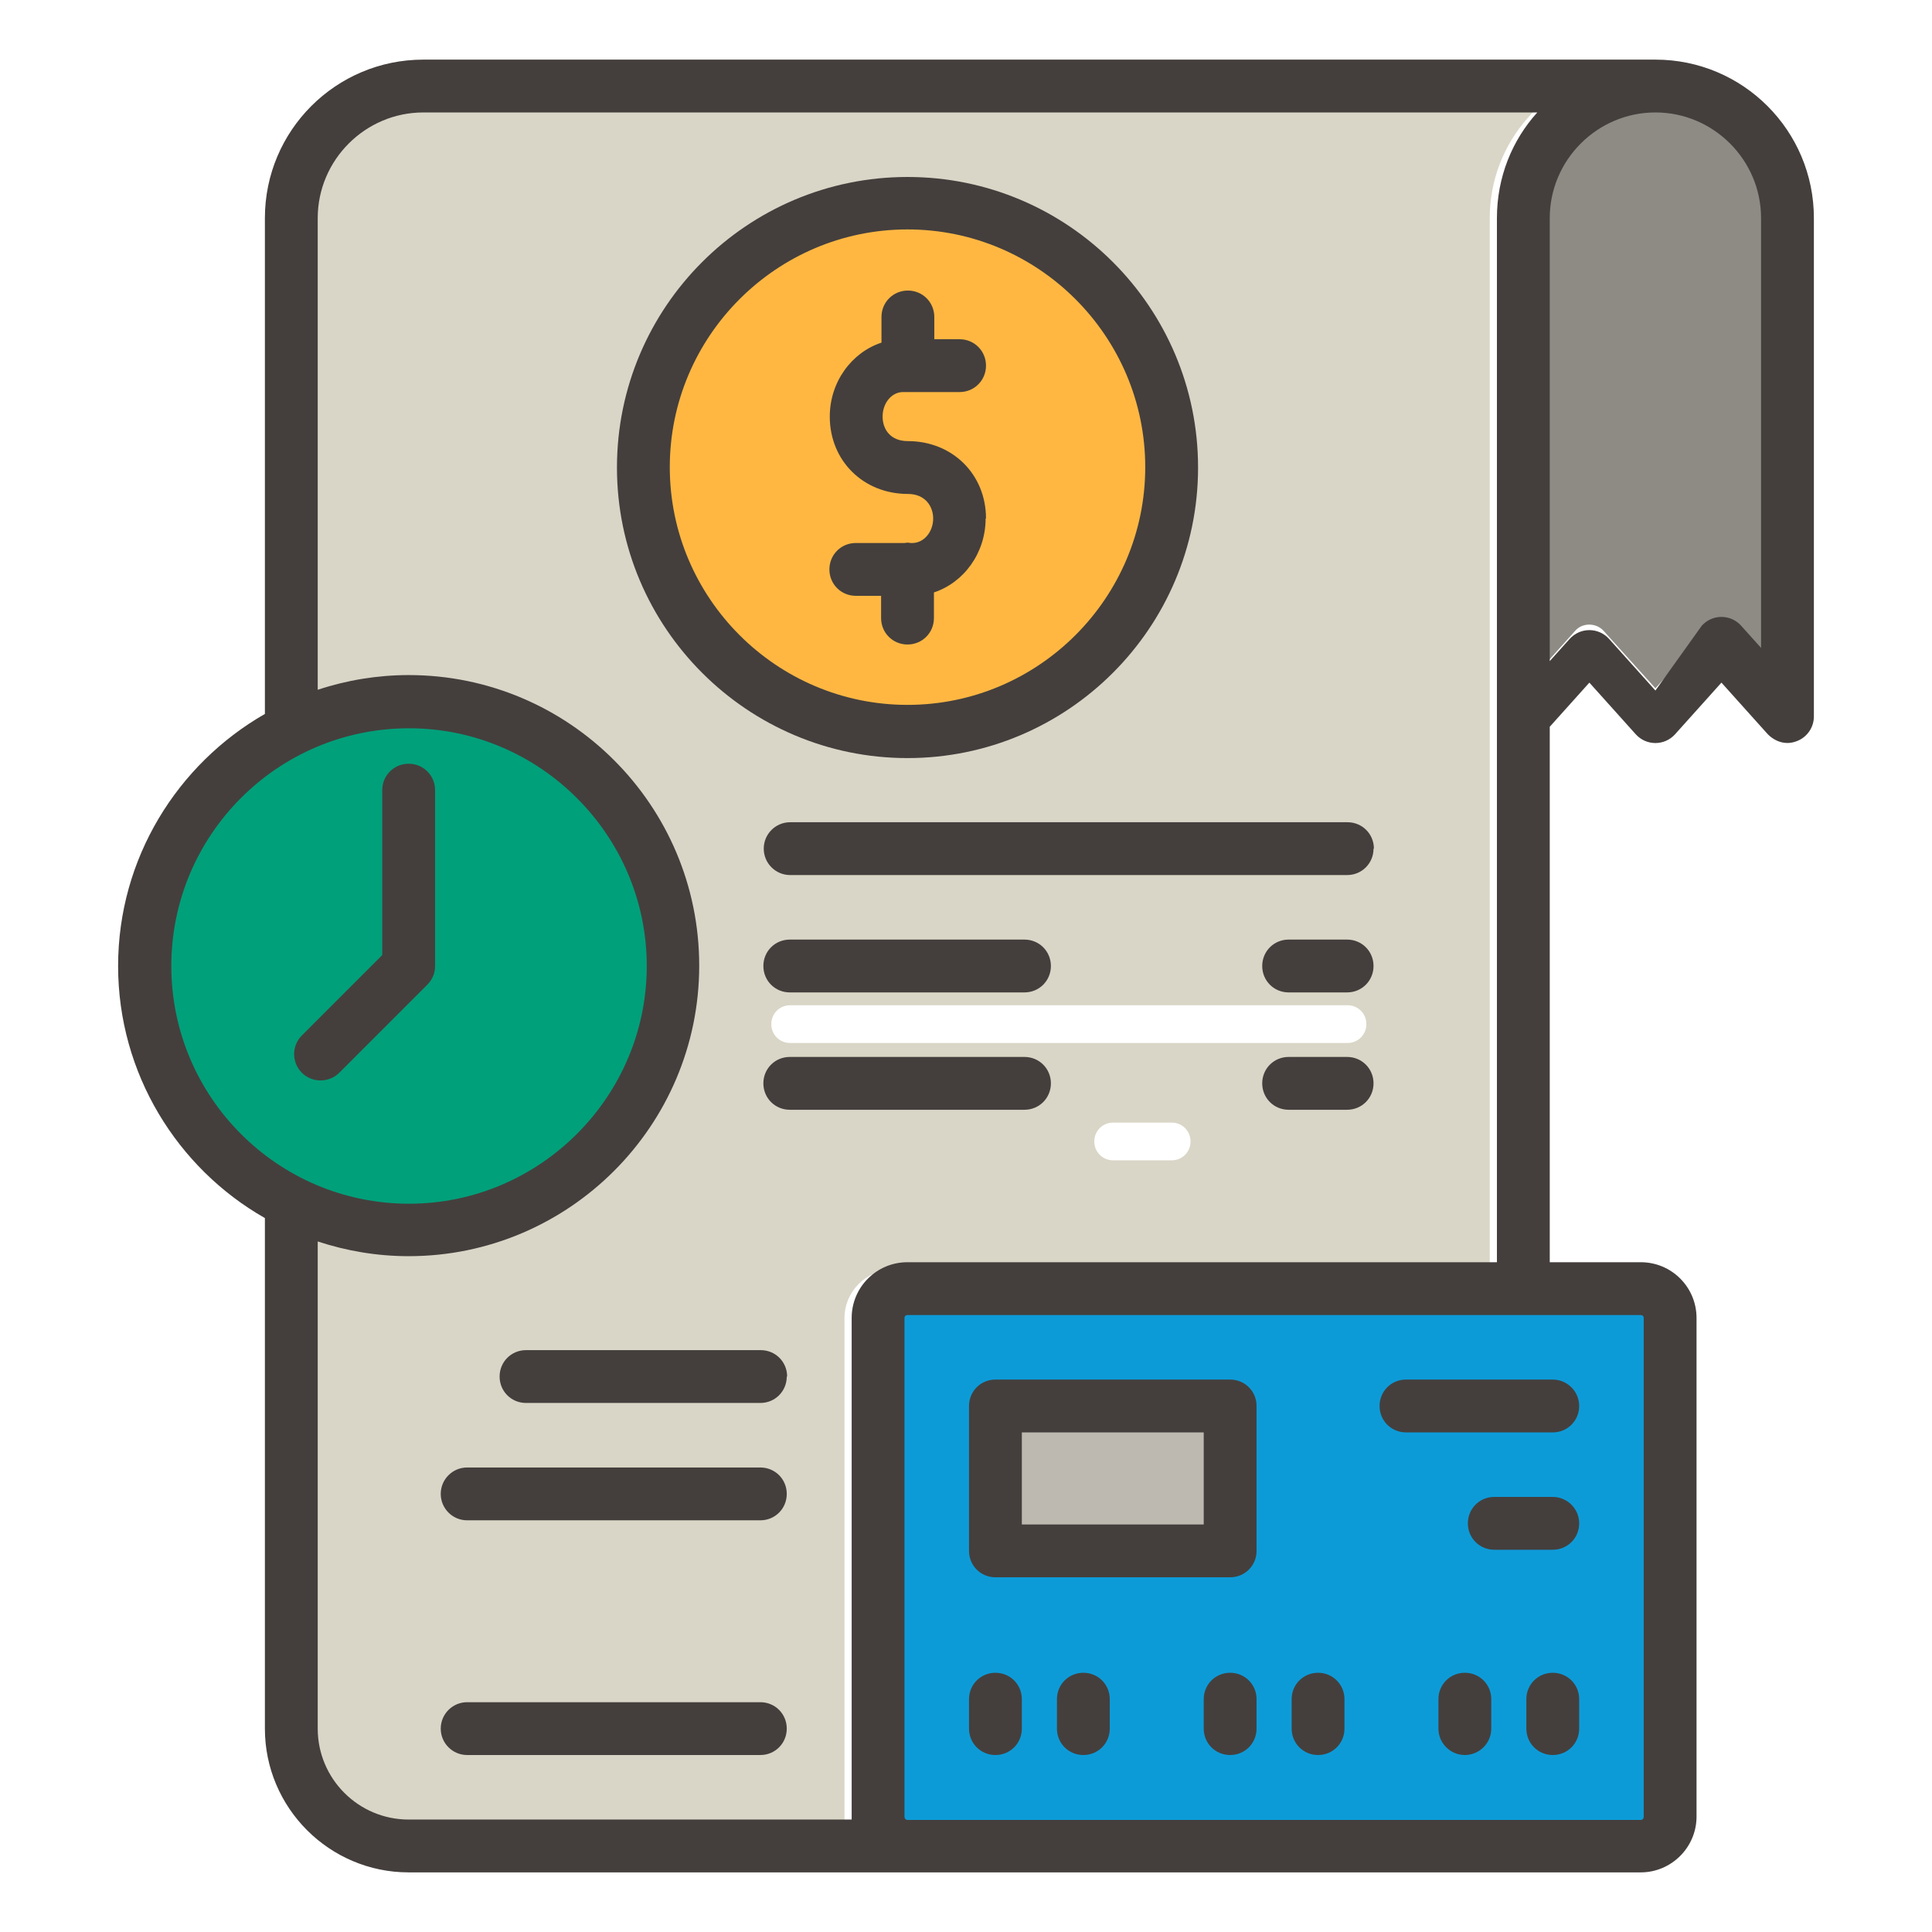
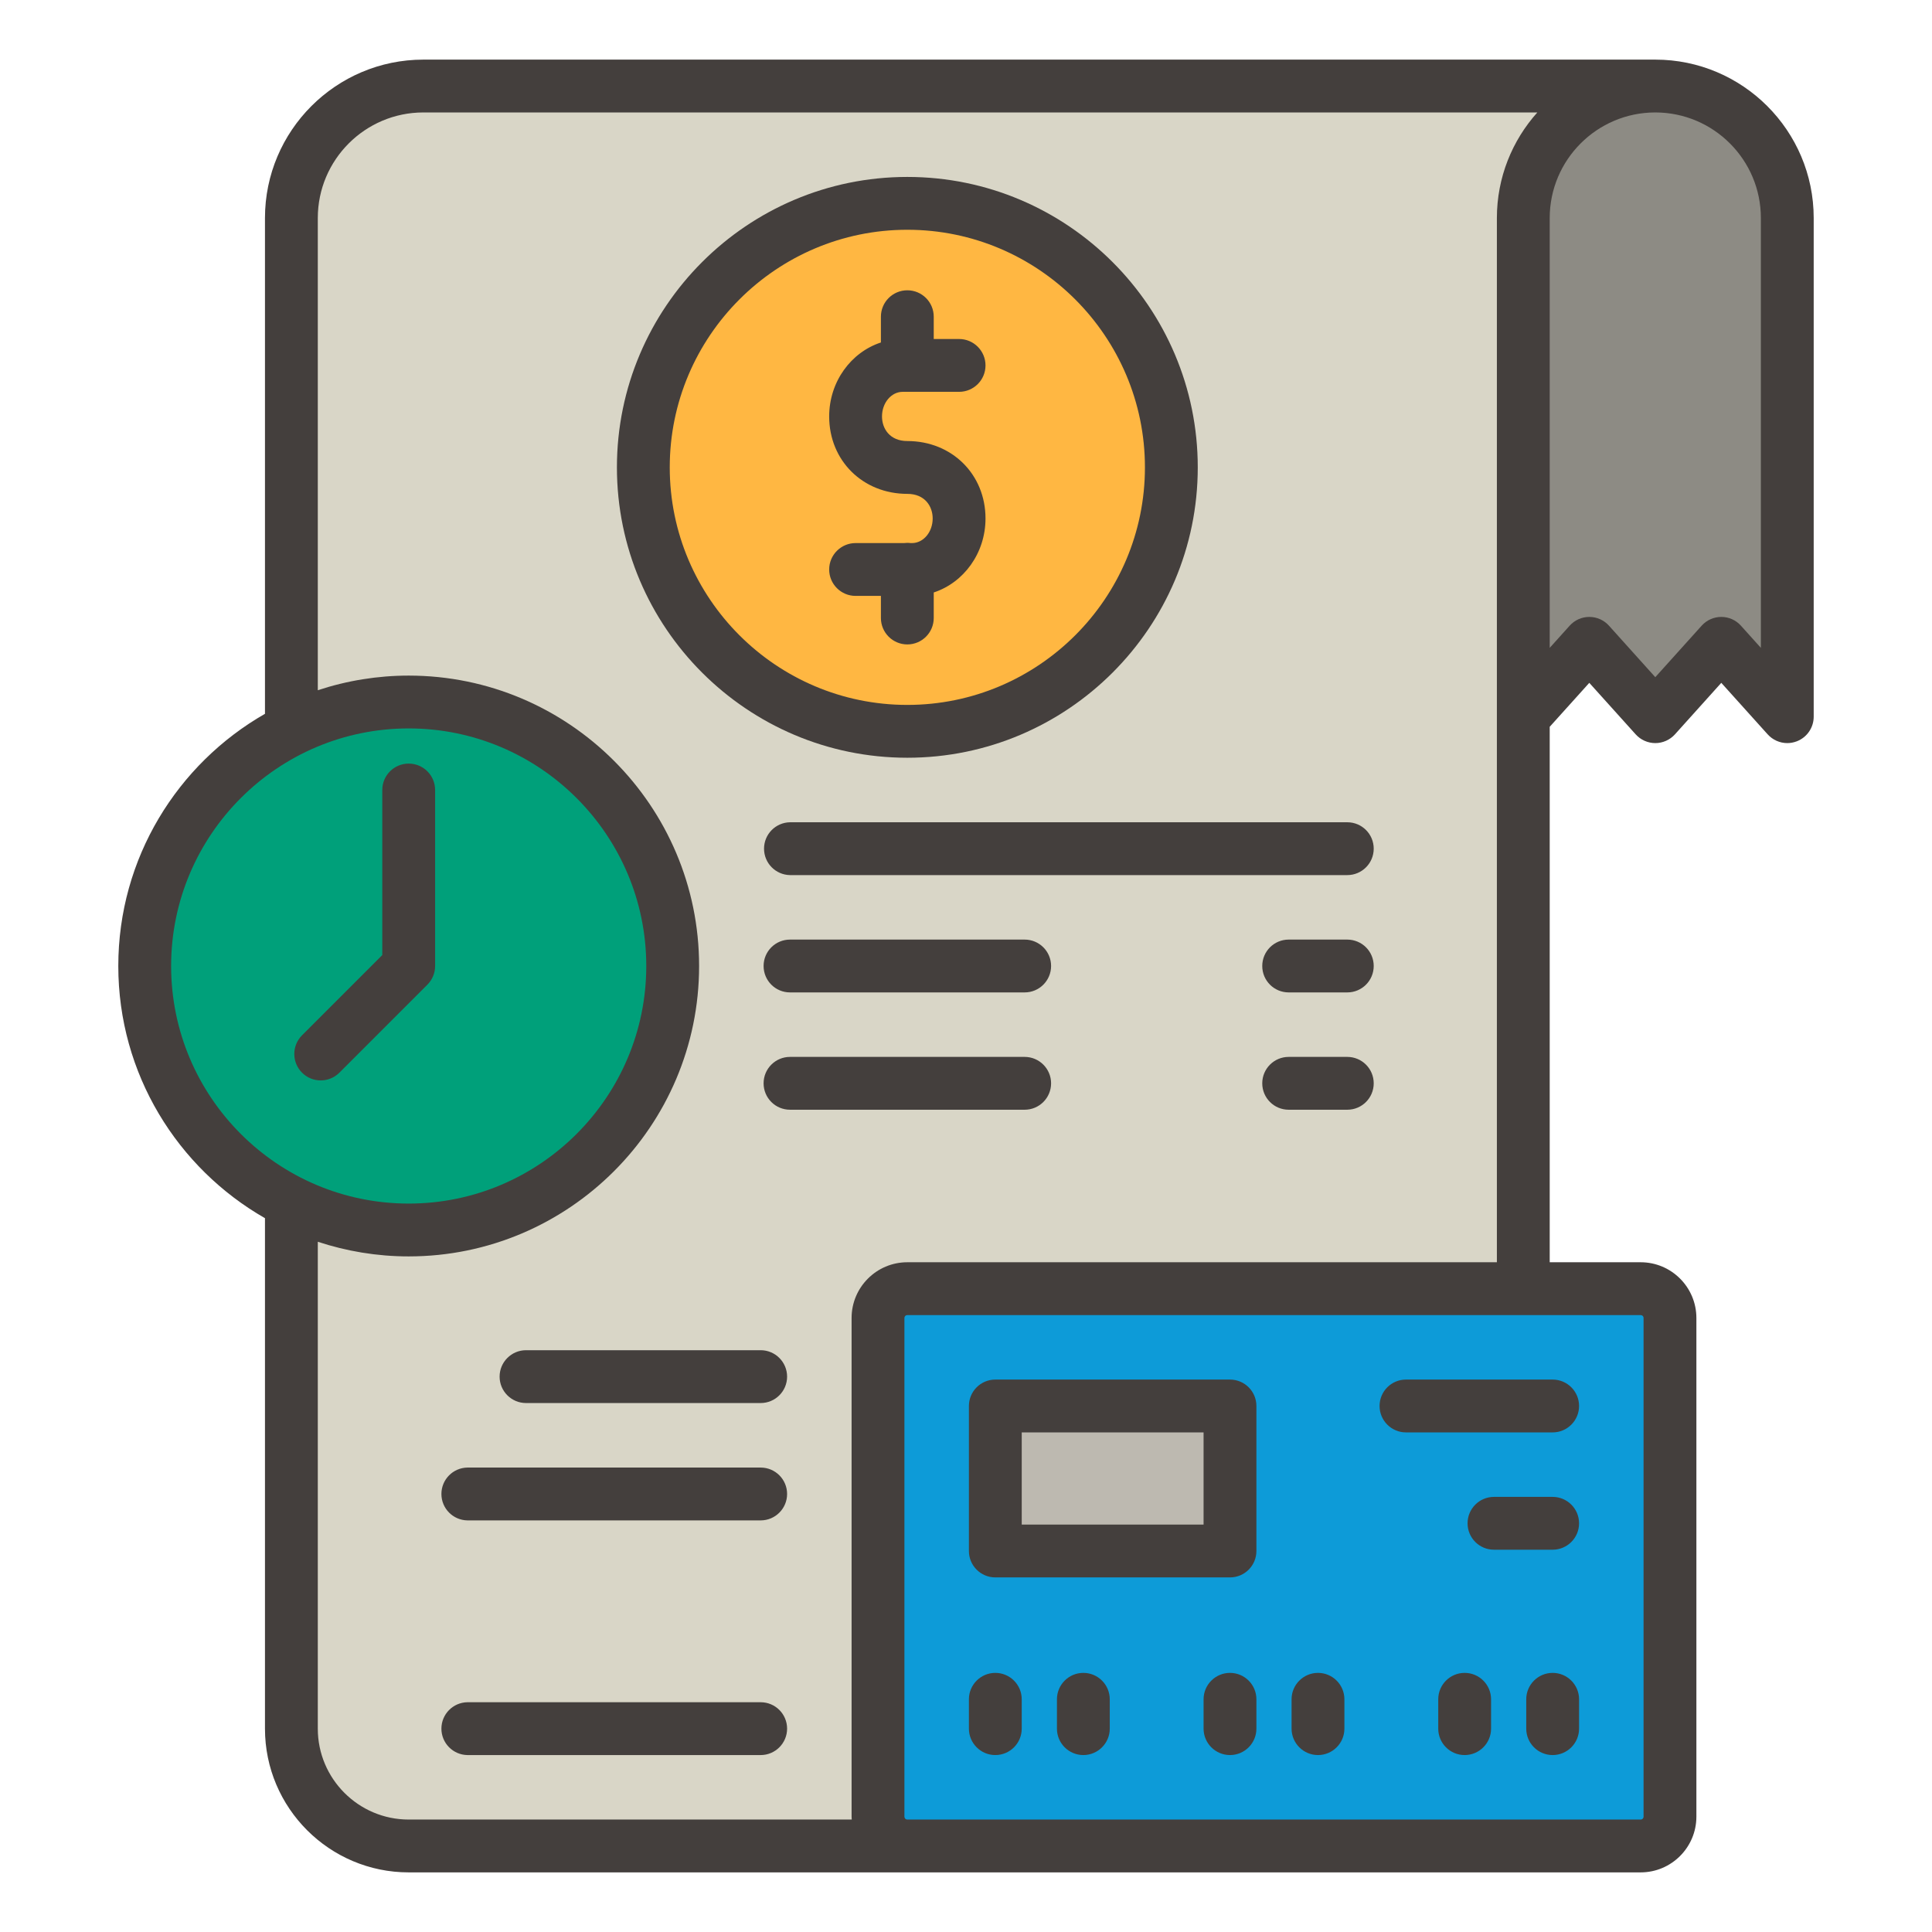
- <svg xmlns="http://www.w3.org/2000/svg" viewBox="0 0 512 512" width="512" height="512">
-   <path fill="#00a07a" d="M108.3 191a65 65 0 1 0 0 130 65 65 0 0 0 0-130zm5 18.4V256c0 1.3-.5 2.6-1.5 3.5l-23.3 23.3c-1.9 1.9-5.1 1.9-7 0a5 5 0 0 1-1.5-3.5c0-1.4.5-2.6 1.5-3.5l21.8-21.9V209.4c0-2.8 2.3-5 5-5s5 2.2 5 5z" />
-   <path fill="#ffb742" d="M240.5 58.9c-35.9 0-65 29.1-65 65s29.1 65 65 65 65-29.2 65-65-29.2-65-65-65zm13.7 43h-15c-4.1 0-7.5 3.8-7.5 8.5 0 4.1 2.7 8.5 8.7 8.5 10.7 0 18.7 8 18.7 18.5 0 8.2-5 15.3-12.3 17.7l-1.4.5v8.2c0 2.8-2.2 5-5 5s-5-2.2-5-5v-7.9h-8.7c-2.8 0-5-2.2-5-5s2.2-5 5-5h12.9l.2-.1c.4 0 .9 0 1.3 0l.6.1c4.1 0 7.5-3.9 7.5-8.6 0-4.1-2.7-8.5-8.7-8.5-10.7 0-18.7-8-18.7-18.5 0-8.1 5.1-15.3 12.3-17.7l1.4-.5V84c0-2.8 2.2-5 5-5s5 2.2 5 5v7.9h8.7c2.8 0 5 2.2 5 5s-2.2 5-5 5z" />
-   <path fill="#8d8b84" d="M438.7 27.8c-16.5 0-30 13.5-30 30v119.1l8.8-9.8c1.9-2.1 5.4-2.1 7.4 0l13.8 15.3 13.8-15.3c2-2.2 5.4-2.2 7.4 0l8.8 9.8V57.8c0-16.5-13.5-30-30-30z" />
-   <path fill="#d9d6c7" d="M112.2 27.8c-16.5 0-30 13.5-30 30v127.9l2.6-.9a74.7 74.7 0 0 1 23.5-3.8c41.3 0 75 33.6 75 75s-33.7 75-75 75a74.8 74.8 0 0 1-23.5-3.8l-2.6-.9v131.8c0 14.4 11.7 26.1 26.1 26.1h115.6l-.1-2.1v-.7c0-.1 0-.2 0-.3V349.3c0-7 5.7-12.8 12.8-12.8h158.2V57.8c0-9.9 3.6-19.3 10.2-26.7l3-3.3zm128.3 171c-41.3 0-75-33.6-75-74.9 0-41.4 33.7-75 75-75s75 33.6 75 75-33.7 74.9-75 74.9zm31.1 62.2h-62.2c-2.8 0-5-2.2-5-5s2.2-5 5-5h62.2c2.8 0 5 2.2 5 5s-2.2 5-5 5zm-65 103.8c0 2.8-2.2 5-5 5H139.4c-2.8 0-5-2.2-5-5s2.2-5 5-5h62.2c2.8 0 5 2.2 5 5zm-5 36.1h-77.7c-2.8 0-5-2.2-5-5s2.2-5 5-5h77.7c2.8 0 5 2.2 5 5s-2.2 5-5 5zm-77.7 52.2h77.7c2.8 0 5 2.2 5 5s-2.2 5-5 5h-77.7c-2.8 0-5-2.2-5-5s2.2-5 5-5zm80.5-166c0-2.8 2.2-5 5-5h62.2c2.8 0 5 2.2 5 5s-2.2 5-5 5h-62.2c-2.8 0-5-2.2-5-5zm137.2-5h15.5c2.8 0 5 2.2 5 5s-2.2 5-5 5h-15.5c-2.8 0-5-2.2-5-5s2.2-5 5-5zm-31.1 25.4h-15.5c-2.8 0-5-2.2-5-5s2.2-5 5-5h15.5c2.8 0 5 2.2 5 5s-2.2 5-5 5zm0-31.1H209.4c-2.8 0-5-2.2-5-5s2.2-5 5-5h147.7c2.8 0 5 2.2 5 5s-2.2 5-5 5z" />
-   <path fill="#bdb9b0" d="M268.8 377.6h52.2v28.4h-52.2z" />
-   <path fill="#0d9bd8" d="M434.8 346.5H240.5c-1.6 0-2.8 1.2-2.8 2.8v132.1c0 1.6 1.2 2.8 2.8 2.8h194.3c1.6 0 2.8-1.2 2.8-2.8V349.3c0-1.6-1.2-2.8-2.8-2.8zM292.1 450.3v7.8c0 2.8-2.2 5-5 5s-5-2.2-5-5v-7.8c0-2.8 2.2-5 5-5s5 2.2 5 5zm28.9 0c0-2.8 2.2-5 5-5s5 2.2 5 5v7.8c0 2.8-2.2 5-5 5s-5-2.2-5-5zm5-34.3h-62.2c-2.8 0-5-2.2-5-5v-38.4c0-2.8 2.2-5 5-5h62.2c2.8 0 5 2.2 5 5v38.4c0 2.8-2.2 5-5 5zm-62.2 29.3c2.8 0 5 2.2 5 5v7.8c0 2.8-2.2 5-5 5s-5-2.2-5-5v-7.8c0-2.8 2.2-5 5-5zm80.5 12.8v-7.8c0-2.8 2.2-5 5-5s5 2.2 5 5v7.8c0 2.8-2.2 5-5 5s-5-2.2-5-5zm62.2-7.8c0-2.8 2.2-5 5-5s5 2.2 5 5v7.8c0 2.8-2.2 5-5 5s-5-2.2-5-5zm5-41.6h-15.6c-2.8 0-5-2.2-5-5s2.2-5 5-5h15.6c2.8 0 5 2.2 5 5s-2.2 5-5 5zm-28.3 41.6c0-2.8 2.2-5 5-5s5 2.2 5 5v7.8c0 2.8-2.2 5-5 5s-5-2.2-5-5zm28.3-72.7h-38.9c-2.8 0-5-2.2-5-5s2.2-5 5-5h38.9c2.8 0 5 2.2 5 5s-2.2 5-5 5z" />
-   <g fill="#443f3d">
-     <path d="M115.3 209.4V256c0 1.9-.7 3.6-2.1 5l-23.3 23.3c-2.7 2.7-7.2 2.7-9.9 0a7 7 0 0 1 0-9.9l21.3-21.3v-43.7c0-3.9 3.1-7 7-7s7 3.1 7 7zm323.4-193.6H112.2c-23.2 0-42 18.8-42 42v131.4c-23.2 13.3-38.9 38.3-38.9 66.8s15.7 53.6 38.9 66.8v135.3c0 21 17.1 38.1 38.1 38.1h326.5c8.1 0 14.8-6.6 14.8-14.8V349.3c0-8.2-6.6-14.8-14.8-14.8h-24.1v-141.9l10.5-11.7 12.3 13.7a7 7 0 0 0 10.4 0l12.3-13.7 12.3 13.7c1.3 1.3 3.1 2.3 5.2 2.3.9 0 1.7-.2 2.5-.5a7 7 0 0 0 4.5-6.5V57.8c0-23.2-18.8-42-42-42zm28 155.9-5.3-5.9a7 7 0 0 0-10.4 0L438.7 183l-12.3-13.7a7 7 0 0 0-10.4 0l-5.3 5.9V57.8c0-15.4 12.6-28 28-28s28 12.6 28 28zm-31.1 177.6v132.2c0 .4-.3.8-.8.8H240.5c-.5 0-.8-.4-.8-.8V349.3c0-.5.3-.8.8-.8h194.3c.5 0 .8.3.8.8zm-209.9 0v132.2c0 .2 0 .5 0 .7H108.3c-13.3 0-24.1-10.8-24.1-24.1V329c7.6 2.5 15.7 3.9 24.1 3.9 42.4 0 77-34.5 77-77s-34.5-77-77-77a76.8 76.8 0 0 0-24.1 3.9V57.8c0-15.4 12.6-28 28-28h295.2c-6.7 7.4-10.7 17.2-10.7 28v276.7H240.5c-8.2 0-14.8 6.6-14.8 14.8zM45.4 256c0-34.7 28.2-63 63-63 34.6 0 63 28.3 63 63s-28.4 63-63 63c-34.8 0-63-28.3-63-63z" />
-     <path d="M240.5 46.9c-42.5 0-77 34.5-77 77s34.6 77 77 77 77-34.5 77-77-34.5-77-77-77zm0 139.9c-34.7 0-63-28.3-63-63s28.3-63 63-63 63 28.3 63 63-28.3 63-63 63zM261.2 137.4c0 9.2-5.8 17-13.7 19.6v6.8c0 3.9-3.1 7-7 7s-7-3.1-7-7v-5.9h-6.7c-3.9 0-7-3.1-7-7s3.1-7 7-7h12.9l.8-.1.9.1h.4c3 0 5.5-2.9 5.5-6.5 0-3.2-2.1-6.5-6.7-6.5-11.8 0-20.7-8.8-20.7-20.5 0-9.2 5.8-17 13.7-19.6v-6.8c0-3.9 3.1-7 7-7s7 3.1 7 7v5.9h6.7c3.9 0 7 3.1 7 7s-3.1 7-7 7h-15c-3 0-5.4 2.9-5.4 6.5 0 3.3 2 6.5 6.7 6.5 11.8 0 20.7 8.8 20.7 20.5zM326 365.6h-62.2c-3.9 0-7 3.1-7 7v38.4c0 3.9 3.1 7 7 7h62.2c3.9 0 7-3.1 7-7v-38.4c0-3.9-3.1-7-7-7zm-7 38.4h-48.2V379.6h48.2zM270.8 450.3v7.8c0 3.9-3.1 7-7 7s-7-3.1-7-7v-7.8c0-3.9 3.1-7 7-7s7 3.1 7 7zm23.3 0v7.8c0 3.9-3.1 7-7 7s-7-3.1-7-7v-7.8c0-3.9 3.1-7 7-7s7 3.1 7 7zm38.9 0v7.8c0 3.9-3.1 7-7 7s-7-3.1-7-7v-7.8c0-3.9 3.1-7 7-7s7 3.1 7 7zm23.3 0v7.8c0 3.9-3.1 7-7 7s-7-3.1-7-7v-7.8c0-3.9 3.1-7 7-7s7 3.1 7 7zm38.9 0v7.8c0 3.9-3.2 7-7 7s-7-3.1-7-7v-7.8c0-3.9 3.1-7 7-7s7 3.1 7 7zm23.3 0v7.8c0 3.9-3.1 7-7 7s-7-3.1-7-7v-7.8c0-3.9 3.1-7 7-7s7 3.1 7 7zm0-77.7c0 3.9-3.1 7-7 7H372.6c-3.9 0-7-3.1-7-7s3.1-7 7-7h38.9c3.8 0 7 3.1 7 7zm0 31.1c0 3.9-3.1 7-7 7h-15.5c-3.9 0-7-3.1-7-7s3.1-7 7-7h15.5c3.8 0 7 3.1 7 7zm-210-7.8c0 3.9-3.1 7-7 7h-77.7a7 7 0 0 1 0-14h77.7c3.9 0 7 3.1 7 7zm0-31.1c0 3.9-3.1 7-7 7H139.4c-3.9 0-7-3.1-7-7s3.1-7 7-7h62.2c3.9 0 7 3.1 7 7zm0 93.3c0 3.9-3.1 7-7 7h-77.7a7 7 0 0 1 0-14h77.7c3.9 0 7 3.1 7 7zm155.5-233.2c0 3.9-3.1 7-7 7H209.4a7 7 0 0 1 0-14h147.7c3.9 0 7 3.1 7 7zm0 31.1c0 3.9-3.1 7-7 7h-15.5c-3.9 0-7-3.1-7-7s3.1-7 7-7h15.5c3.9 0 7 3.1 7 7zm-85.5 0c0 3.9-3.1 7-7 7h-62.2c-3.9 0-7-3.1-7-7s3.1-7 7-7h62.2c3.9 0 7 3.1 7 7zm85.5 31.1c0 3.9-3.1 7-7 7h-15.5c-3.9 0-7-3.1-7-7s3.1-7 7-7h15.5c3.9 0 7 3.1 7 7zm-85.5 0c0 3.9-3.1 7-7 7h-62.2c-3.9 0-7-3.1-7-7s3.1-7 7-7h62.2c3.9 0 7 3.1 7 7z" />
+ <svg xmlns="http://www.w3.org/2000/svg" version="1.1" width="512" height="512" x="0" y="0" viewBox="0 0 512 512" style="enable-background:new 0 0 512 512" xml:space="preserve" class="">
+   <g transform="matrix(1,0,0,1,-5.684341886080802e-14,-5.684341886080802e-14)">
+     <path fill="#00a07a" d="M108.31 191.04c-35.819 0-64.96 29.14-64.96 64.96s29.141 64.96 64.96 64.96 64.96-29.14 64.96-64.96-29.141-64.96-64.96-64.96zm5 18.32V256c0 1.336-.52 2.592-1.464 3.536l-23.32 23.32c-.944.944-2.2 1.464-3.536 1.464s-2.592-.52-3.536-1.465a4.966 4.966 0 0 1-1.461-3.535c0-1.338.519-2.594 1.461-3.536l21.856-21.856V209.36c0-2.756 2.243-5 5-5s5 2.244 5 5z" opacity="1" data-original="#00a07a" class="" />
+     <path fill="#ffb742" d="M240.45 58.89c-35.819 0-64.96 29.145-64.96 64.97 0 35.814 29.141 64.95 64.96 64.95 35.824 0 64.97-29.136 64.97-64.95 0-35.825-29.146-64.97-64.97-64.97zm13.72 42.95h-14.96c-4.119 0-7.47 3.822-7.47 8.52 0 4.104 2.726 8.52 8.71 8.52 10.672 0 18.72 7.962 18.72 18.52 0 8.175-4.96 15.292-12.342 17.71l-1.378.45v8.22c0 2.757-2.243 5-5 5s-5-2.243-5-5v-7.86h-8.71c-2.757 0-5-2.243-5-5s2.243-5 5-5h12.85l.215-.012c.43-.046.876-.045 1.307.001l.588.01c4.119 0 7.47-3.822 7.47-8.519 0-4.103-2.729-8.52-8.72-8.52-10.666 0-18.71-7.962-18.71-18.52 0-8.05 5.07-15.328 12.331-17.699l1.38-.45V83.93c0-2.757 2.242-5 5-5s5 2.243 5 5v7.91h8.719c2.757 0 5 2.243 5 5s-2.243 5-5 5z" opacity="1" data-original="#ffb742" class="" />
+     <path fill="#8d8b84" d="M438.67 27.8c-16.531 0-29.98 13.449-29.98 29.98v119.122l8.778-9.754a4.997 4.997 0 0 1 7.436.001l13.765 15.3 13.779-15.301a4.996 4.996 0 0 1 3.712-1.658c1.42 0 2.772.602 3.713 1.659l8.777 9.753V57.78c0-16.531-13.449-29.98-29.98-29.98z" opacity="1" data-original="#8d8b84" class="" />
+     <path fill="#d9d6c7" d="M112.2 27.8c-16.53 0-29.98 13.45-29.98 29.98v127.91l2.63-.87a74.67 74.67 0 0 1 23.46-3.78c41.33 0 74.96 33.63 74.96 74.96s-33.63 74.96-74.96 74.96c-7.97 0-15.86-1.27-23.46-3.78l-2.63-.87v131.8c0 14.39 11.7 26.09 26.09 26.09H227.8l-.08-2.08c-.01-.12-.01-.25-.02-.37-.01-.11-.02-.21-.02-.32V349.28c0-7.04 5.73-12.77 12.77-12.77h158.24V57.78c0-9.84 3.63-19.3 10.21-26.65l2.99-3.33zm128.25 171.01c-41.33 0-74.96-33.62-74.96-74.95 0-41.34 33.63-74.97 74.96-74.97 41.34 0 74.97 33.63 74.97 74.97 0 41.33-33.63 74.95-74.97 74.95zm31.1 62.19h-62.19c-2.76 0-5-2.24-5-5s2.24-5 5-5h62.19c2.76 0 5 2.24 5 5s-2.24 5-5 5zm-64.96 103.82c0 2.76-2.24 5-5 5H139.4c-2.76 0-5-2.24-5-5s2.24-5 5-5h62.19c2.76 0 5 2.24 5 5zm-5 36.1h-77.73c-2.76 0-5-2.24-5-5s2.24-5 5-5h77.73c2.76 0 5 2.24 5 5s-2.24 5-5 5zm-77.73 52.19h77.73c2.76 0 5 2.24 5 5s-2.24 5-5 5h-77.73c-2.76 0-5-2.24-5-5s2.24-5 5-5zm80.5-166.02c0-2.76 2.24-5 5-5h62.19c2.76 0 5 2.24 5 5s-2.24 5-5 5h-62.19c-2.76 0-5-2.24-5-5zm137.15-5h15.54c2.76 0 5 2.24 5 5s-2.24 5-5 5h-15.54c-2.76 0-5-2.24-5-5s2.24-5 5-5zM357.05 261h-15.54c-2.76 0-5-2.24-5-5s2.24-5 5-5h15.54c2.76 0 5 2.24 5 5s-2.24 5-5 5zm0-31.09H209.36c-2.76 0-5-2.24-5-5s2.24-5 5-5h147.69c2.76 0 5 2.24 5 5s-2.24 5-5 5z" opacity="1" data-original="#d9d6c7" class="" />
+     <path fill="#bdb9b0" d="M268.77 377.6h52.19v28.431h-52.19z" opacity="1" data-original="#bdb9b0" />
+     <path fill="#0d9bd8" d="M434.79 346.51H240.45c-1.55 0-2.77 1.22-2.77 2.77v132.15c0 1.55 1.22 2.77 2.77 2.77h194.34c1.55 0 2.77-1.22 2.77-2.77V349.28c0-1.55-1.22-2.77-2.77-2.77zM292.1 450.33v7.78c0 2.76-2.24 5-5 5s-5-2.24-5-5v-7.78c0-2.76 2.24-5 5-5s5 2.24 5 5zm28.86 0c0-2.76 2.24-5 5-5s5 2.24 5 5v7.78c0 2.76-2.24 5-5 5s-5-2.24-5-5zm5-34.3h-62.19c-2.76 0-5-2.24-5-5V372.6c0-2.76 2.24-5 5-5h62.19c2.76 0 5 2.24 5 5v38.43c0 2.76-2.24 5-5 5zm-62.19 29.3c2.76 0 5 2.24 5 5v7.78c0 2.76-2.24 5-5 5s-5-2.24-5-5v-7.78c0-2.76 2.24-5 5-5zm80.51 12.78v-7.78c0-2.76 2.24-5 5-5s5 2.24 5 5v7.78c0 2.76-2.24 5-5 5s-5-2.24-5-5zm62.19-7.78c0-2.76 2.24-5 5-5s5 2.24 5 5v7.78c0 2.76-2.24 5-5 5s-5-2.24-5-5zm5-41.64h-15.55c-2.76 0-5-2.24-5-5s2.24-5 5-5h15.55c2.76 0 5 2.24 5 5s-2.24 5-5 5zm-28.32 41.64c0-2.76 2.24-5 5-5s5 2.24 5 5v7.78c0 2.76-2.24 5-5 5s-5-2.24-5-5zm28.32-72.73H372.6c-2.76 0-5-2.24-5-5s2.24-5 5-5h38.87c2.76 0 5 2.24 5 5s-2.24 5-5 5z" opacity="1" data-original="#0d9bd8" class="" />
+     <g fill="#443f3d">
+       <path d="M115.31 209.36V256c0 1.86-.74 3.64-2.05 4.95l-23.32 23.32c-1.37 1.37-3.16 2.05-4.95 2.05s-3.58-.68-4.95-2.05a7.007 7.007 0 0 1 0-9.9l21.27-21.27v-43.74c0-3.87 3.13-7 7-7s7 3.13 7 7z" fill="#443f3d" opacity="1" data-original="#443f3d" class="" />
+       <path d="M438.67 15.8H112.2c-23.15 0-41.98 18.83-41.98 41.98v131.39c-23.2 13.27-38.87 38.25-38.87 66.83s15.67 53.56 38.87 66.83v135.28c0 21 17.08 38.09 38.09 38.09h326.48c8.14 0 14.77-6.63 14.77-14.77V349.28c0-8.15-6.63-14.77-14.77-14.77h-24.1v-141.9l10.49-11.65 12.29 13.65a7.025 7.025 0 0 0 5.2 2.32c1.99 0 3.88-.85 5.21-2.32l12.28-13.65 12.29 13.65a7.013 7.013 0 0 0 5.2 2.32c.85 0 1.69-.16 2.51-.47a6.995 6.995 0 0 0 4.49-6.53V57.78c0-23.15-18.83-41.98-41.98-41.98zm27.98 155.89-5.29-5.88a6.957 6.957 0 0 0-5.2-2.32c-1.98 0-3.87.84-5.2 2.32l-12.29 13.65-12.28-13.65a6.989 6.989 0 0 0-5.2-2.32c-1.99 0-3.88.84-5.21 2.32l-5.29 5.88V57.78c0-15.43 12.55-27.98 27.98-27.98s27.98 12.55 27.98 27.98zm-31.09 177.59v132.15c0 .44-.33.77-.77.77H240.45c-.44 0-.77-.33-.77-.77V349.28c0-.44.33-.77.77-.77h194.34c.44 0 .77.33.77.77zm-209.88 0v132.15c0 .26.03.51.04.77H108.31c-13.29 0-24.09-10.81-24.09-24.09V329.08c7.58 2.5 15.68 3.88 24.09 3.88 42.43 0 76.96-34.52 76.96-76.96s-34.53-76.96-76.96-76.96a76.8 76.8 0 0 0-24.09 3.88V57.78c0-15.43 12.55-27.98 27.98-27.98h295.21c-6.66 7.43-10.72 17.24-10.72 27.98v276.73H240.45c-8.14 0-14.77 6.62-14.77 14.77zM45.35 256c0-34.72 28.24-62.96 62.96-62.96 34.71 0 62.96 28.24 62.96 62.96s-28.25 62.96-62.96 62.96c-34.72 0-62.96-28.24-62.96-62.96z" fill="#443f3d" opacity="1" data-original="#443f3d" class="" />
+       <path d="M240.45 46.89c-42.43 0-76.96 34.53-76.96 76.97 0 42.43 34.53 76.95 76.96 76.95 42.44 0 76.97-34.52 76.97-76.95 0-42.44-34.53-76.97-76.97-76.97zm0 139.92c-34.71 0-62.96-28.24-62.96-62.95 0-34.72 28.25-62.97 62.96-62.97 34.72 0 62.97 28.25 62.97 62.97 0 34.71-28.25 62.95-62.97 62.95z" fill="#443f3d" opacity="1" data-original="#443f3d" class="" />
+       <path d="M261.17 137.4c0 9.21-5.78 17.01-13.72 19.61v6.77c0 3.86-3.13 7-7 7-3.86 0-7-3.14-7-7v-5.86h-6.71c-3.86 0-7-3.13-7-7 0-3.86 3.14-7 7-7h12.85c.28-.03.57-.06.86-.06.3 0 .58.03.87.06h.38c3.01 0 5.47-2.92 5.47-6.52 0-3.24-2.08-6.52-6.72-6.52-11.8 0-20.71-8.82-20.71-20.52 0-9.2 5.78-17.01 13.71-19.6v-6.83c0-3.87 3.14-7 7-7 3.87 0 7 3.13 7 7v5.91h6.72c3.86 0 7 3.14 7 7 0 3.87-3.14 7-7 7h-14.96c-3.02 0-5.47 2.93-5.47 6.52 0 3.25 2.08 6.52 6.71 6.52 11.81 0 20.72 8.82 20.72 20.52zM325.96 365.6h-62.19c-3.86 0-7 3.13-7 7v38.43c0 3.87 3.14 7 7 7h62.19c3.87 0 7-3.13 7-7V372.6c0-3.87-3.13-7-7-7zm-7 38.43h-48.19V379.6h48.19zM270.77 450.33v7.78c0 3.86-3.13 7-7 7-3.86 0-7-3.14-7-7v-7.78c0-3.86 3.14-7 7-7 3.87 0 7 3.14 7 7zM294.1 450.33v7.78c0 3.86-3.14 7-7 7-3.87 0-7-3.14-7-7v-7.78c0-3.86 3.13-7 7-7 3.86 0 7 3.14 7 7zM332.96 450.33v7.78c0 3.86-3.13 7-7 7-3.86 0-7-3.14-7-7v-7.78c0-3.86 3.14-7 7-7 3.87 0 7 3.14 7 7zM356.28 450.33v7.78c0 3.86-3.13 7-7 7-3.86 0-7-3.14-7-7v-7.78c0-3.86 3.14-7 7-7 3.87 0 7 3.14 7 7zM395.15 450.33v7.78c0 3.86-3.14 7-7 7-3.87 0-7-3.14-7-7v-7.78c0-3.86 3.13-7 7-7 3.86 0 7 3.14 7 7zM418.47 450.33v7.78c0 3.86-3.14 7-7 7-3.87 0-7-3.14-7-7v-7.78c0-3.86 3.13-7 7-7 3.86 0 7 3.14 7 7zM418.47 372.6c0 3.86-3.14 7-7 7H372.6c-3.87 0-7-3.14-7-7 0-3.87 3.13-7 7-7h38.87c3.86 0 7 3.13 7 7zM418.47 403.69c0 3.87-3.14 7-7 7h-15.55c-3.87 0-7-3.13-7-7 0-3.86 3.13-7 7-7h15.55c3.86 0 7 3.14 7 7zM208.59 395.92c0 3.86-3.14 7-7 7h-77.73a7.001 7.001 0 0 1 0-14h77.73c3.86 0 7 3.13 7 7zM208.59 364.82c0 3.87-3.14 7-7 7H139.4c-3.86 0-7-3.13-7-7 0-3.86 3.14-7 7-7h62.19c3.86 0 7 3.14 7 7zM208.59 458.11c0 3.86-3.14 7-7 7h-77.73a7.001 7.001 0 0 1 0-14h77.73c3.86 0 7 3.13 7 7zM364.05 224.91c0 3.86-3.13 7-7 7H209.36a7.001 7.001 0 0 1 0-14h147.69c3.87 0 7 3.13 7 7zM364.05 256c0 3.87-3.13 7-7 7h-15.54c-3.87 0-7-3.13-7-7s3.13-7 7-7h15.54c3.87 0 7 3.13 7 7zM278.55 256c0 3.87-3.14 7-7 7h-62.19c-3.87 0-7-3.13-7-7s3.13-7 7-7h62.19c3.86 0 7 3.13 7 7zM364.05 287.09c0 3.87-3.13 7-7 7h-15.54c-3.87 0-7-3.13-7-7 0-3.86 3.13-7 7-7h15.54c3.87 0 7 3.14 7 7zM278.55 287.09c0 3.87-3.14 7-7 7h-62.19c-3.87 0-7-3.13-7-7 0-3.86 3.13-7 7-7h62.19c3.86 0 7 3.14 7 7z" fill="#443f3d" opacity="1" data-original="#443f3d" class="" />
+     </g>
  </g>
</svg>
